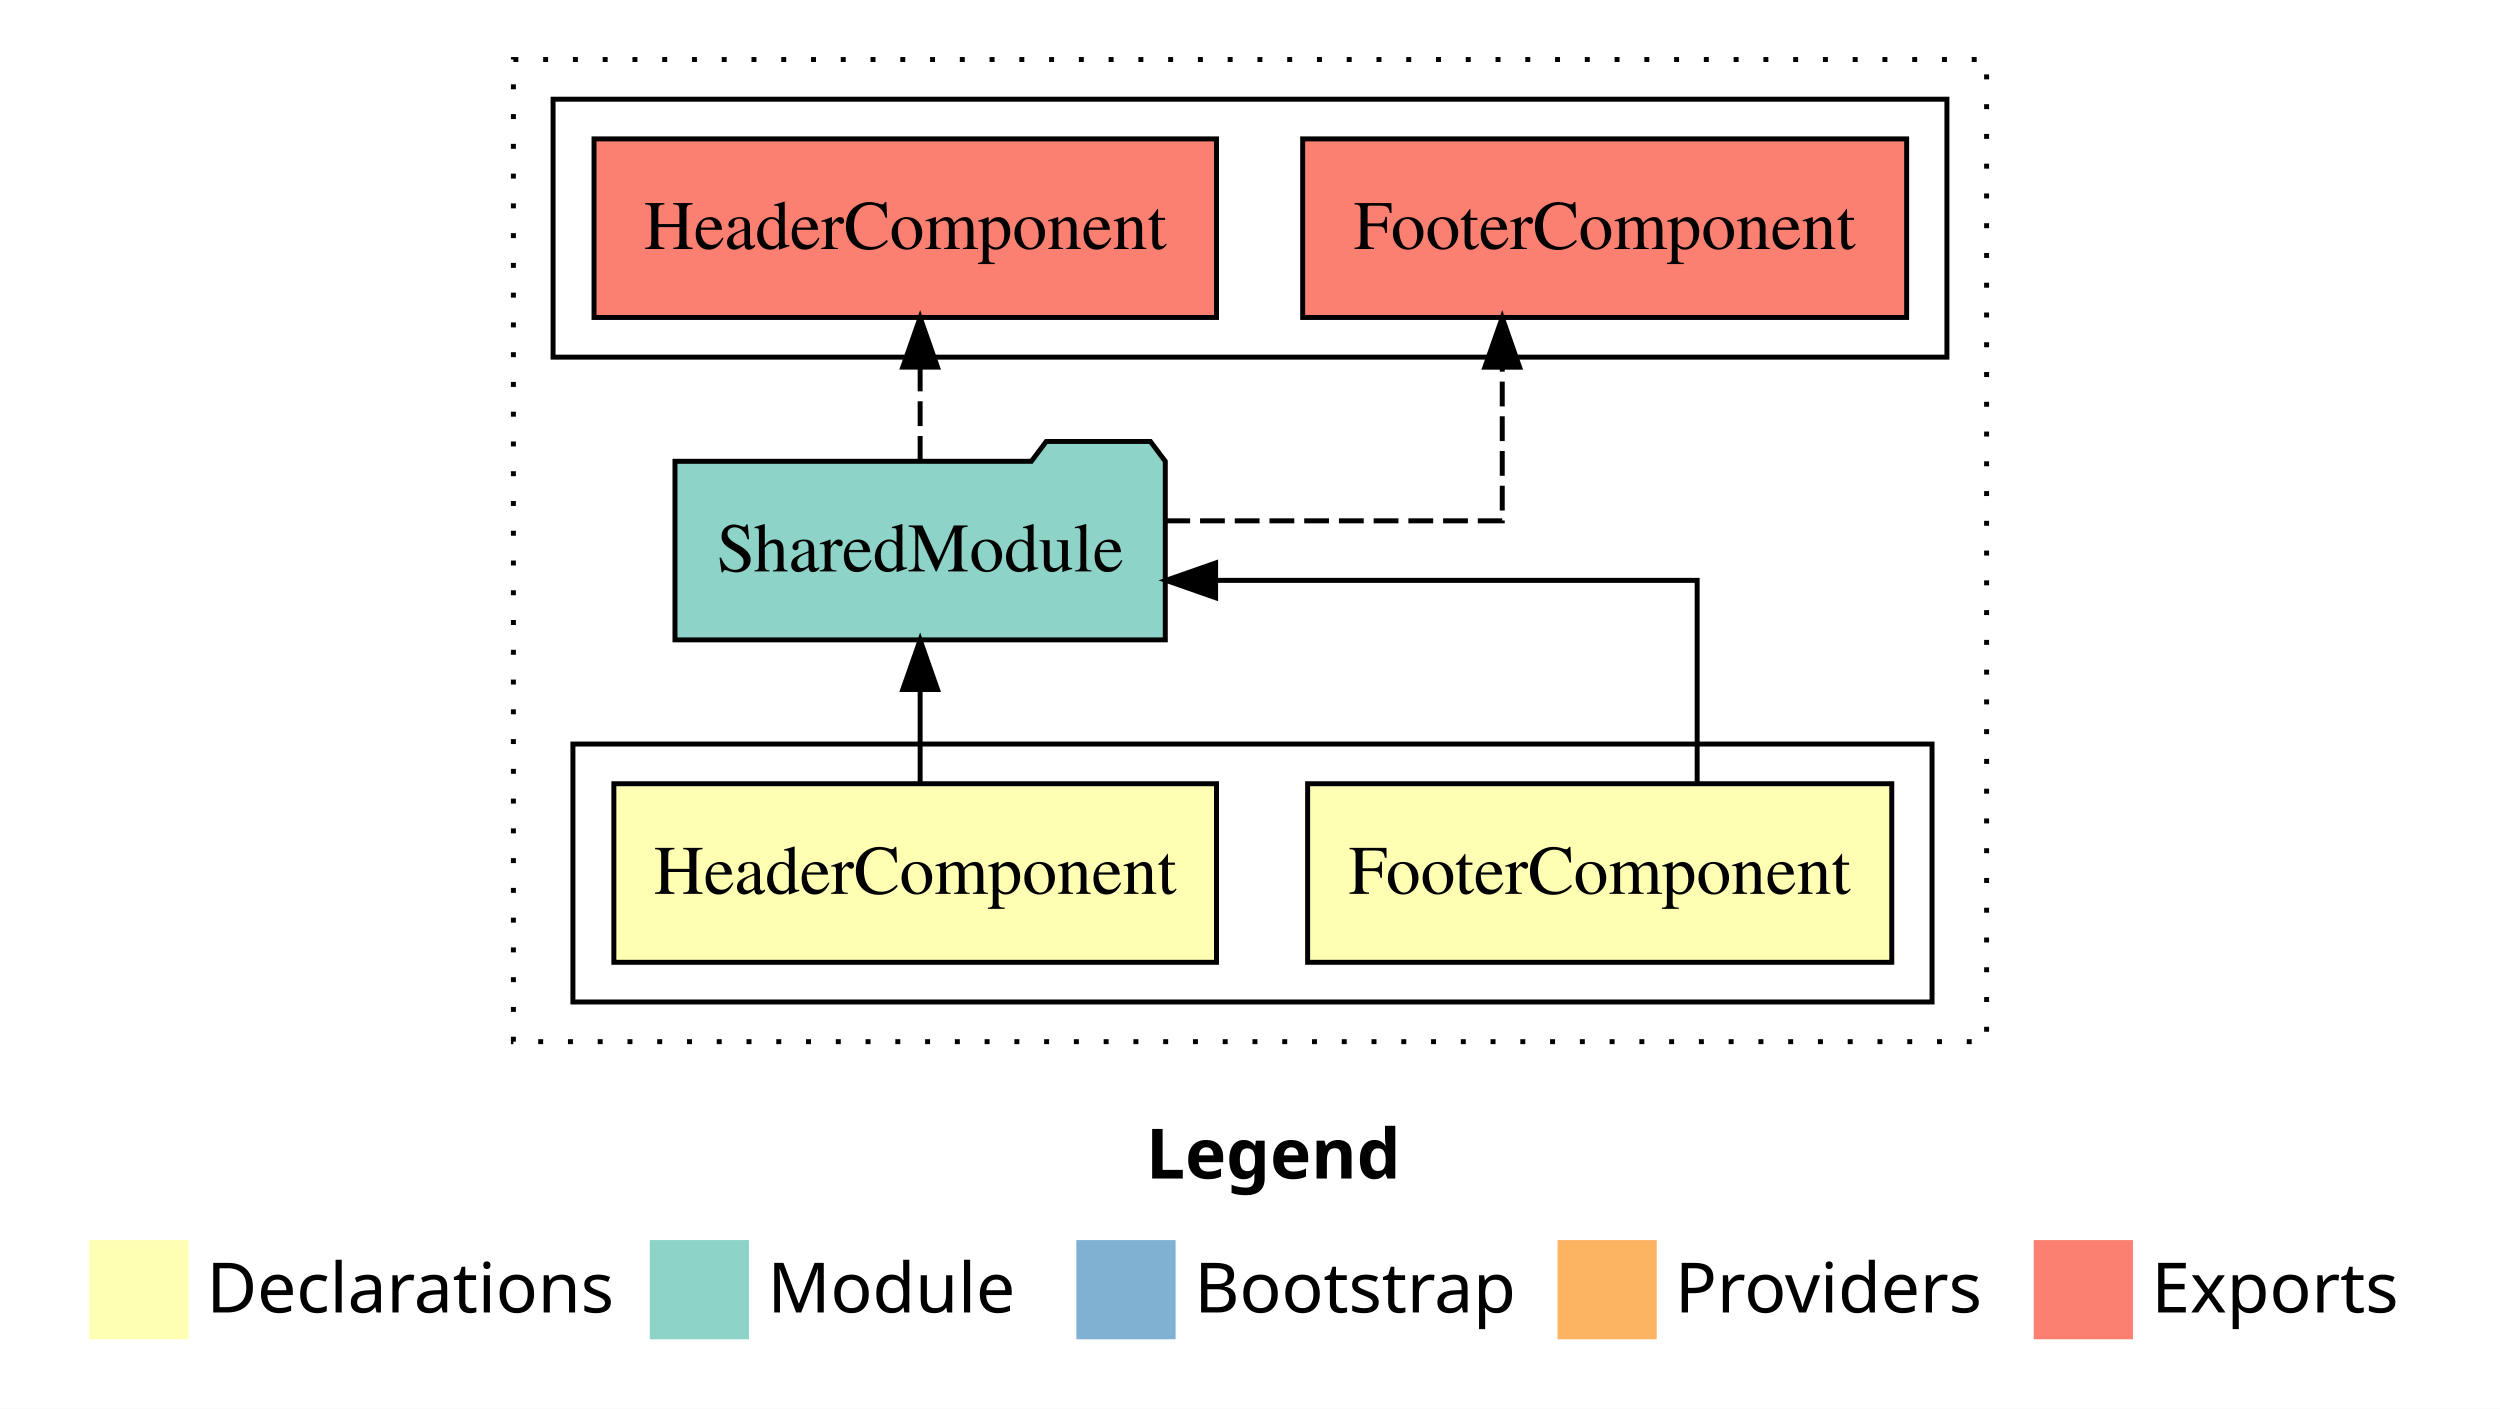
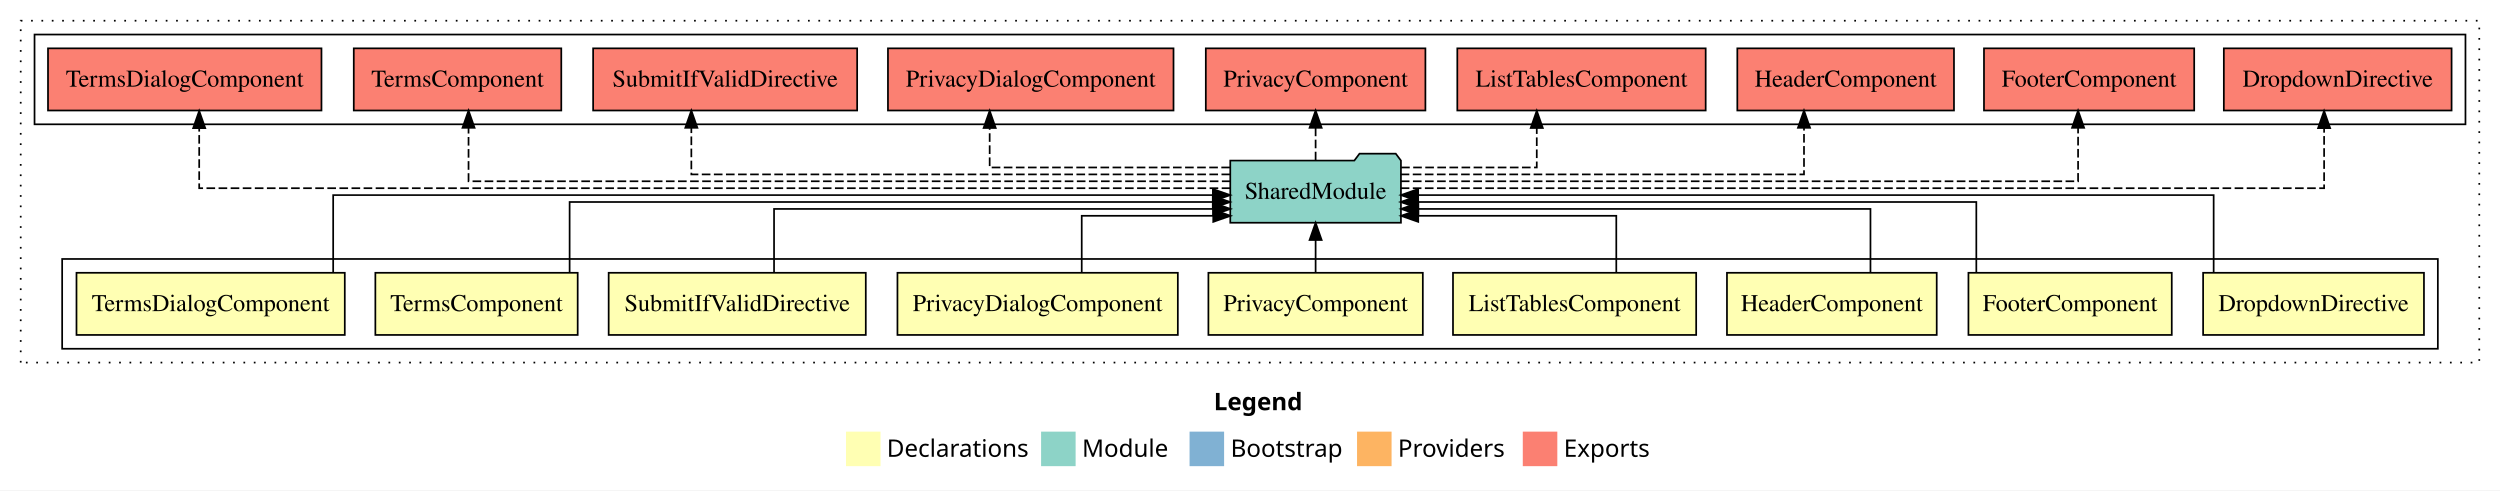
- <svg xmlns="http://www.w3.org/2000/svg" width="504pt" height="284pt" viewBox="0.00 0.00 504.00 284.00">
+ <svg xmlns="http://www.w3.org/2000/svg" width="1448pt" height="284pt" viewBox="0.00 0.00 1448.00 284.00">
  <g id="graph0" class="graph" transform="scale(1 1) rotate(0) translate(4 280)">
-     <polygon fill="#ffffff" stroke="transparent" points="-4,4 -4,-280 500,-280 500,4 -4,4" />
-     <text text-anchor="start" x="227.009" y="-42.4" font-family="sans-serif" font-weight="bold" font-size="14.00" fill="#000000">Legend</text>
-     <polygon fill="#ffffb3" stroke="transparent" points="14,-10 14,-30 34,-30 34,-10 14,-10" />
-     <text text-anchor="start" x="37.629" y="-15.4" font-family="sans-serif" font-size="14.00" fill="#000000">  Declarations</text>
-     <polygon fill="#8dd3c7" stroke="transparent" points="127,-10 127,-30 147,-30 147,-10 127,-10" />
-     <text text-anchor="start" x="150.725" y="-15.4" font-family="sans-serif" font-size="14.00" fill="#000000">  Module</text>
-     <polygon fill="#80b1d3" stroke="transparent" points="213,-10 213,-30 233,-30 233,-10 213,-10" />
-     <text text-anchor="start" x="236.781" y="-15.4" font-family="sans-serif" font-size="14.00" fill="#000000">  Bootstrap</text>
-     <polygon fill="#fdb462" stroke="transparent" points="310,-10 310,-30 330,-30 330,-10 310,-10" />
-     <text text-anchor="start" x="333.673" y="-15.4" font-family="sans-serif" font-size="14.00" fill="#000000">  Providers</text>
-     <polygon fill="#fb8072" stroke="transparent" points="406,-10 406,-30 426,-30 426,-10 406,-10" />
-     <text text-anchor="start" x="429.726" y="-15.4" font-family="sans-serif" font-size="14.00" fill="#000000">  Exports</text>
+     <polygon fill="#ffffff" stroke="transparent" points="-4,4 -4,-280 1444,-280 1444,4 -4,4" />
+     <text text-anchor="start" x="699.009" y="-42.4" font-family="sans-serif" font-weight="bold" font-size="14.00" fill="#000000">Legend</text>
+     <polygon fill="#ffffb3" stroke="transparent" points="486,-10 486,-30 506,-30 506,-10 486,-10" />
+     <text text-anchor="start" x="509.629" y="-15.4" font-family="sans-serif" font-size="14.00" fill="#000000">  Declarations</text>
+     <polygon fill="#8dd3c7" stroke="transparent" points="599,-10 599,-30 619,-30 619,-10 599,-10" />
+     <text text-anchor="start" x="622.725" y="-15.4" font-family="sans-serif" font-size="14.00" fill="#000000">  Module</text>
+     <polygon fill="#80b1d3" stroke="transparent" points="685,-10 685,-30 705,-30 705,-10 685,-10" />
+     <text text-anchor="start" x="708.781" y="-15.4" font-family="sans-serif" font-size="14.00" fill="#000000">  Bootstrap</text>
+     <polygon fill="#fdb462" stroke="transparent" points="782,-10 782,-30 802,-30 802,-10 782,-10" />
+     <text text-anchor="start" x="805.673" y="-15.4" font-family="sans-serif" font-size="14.00" fill="#000000">  Providers</text>
+     <polygon fill="#fb8072" stroke="transparent" points="878,-10 878,-30 898,-30 898,-10 878,-10" />
+     <text text-anchor="start" x="901.726" y="-15.4" font-family="sans-serif" font-size="14.00" fill="#000000">  Exports</text>
    <g id="clust1" class="cluster">
-       <polygon fill="none" stroke="#000000" stroke-dasharray="1,5" points="99.5,-70 99.5,-268 396.5,-268 396.5,-70 99.5,-70" />
+       <polygon fill="none" stroke="#000000" stroke-dasharray="1,5" points="8,-70 8,-268 1432,-268 1432,-70 8,-70" />
    </g>
    <g id="clust2" class="cluster">
-       <polygon fill="none" stroke="#000000" points="111.5,-78 111.5,-130 385.5,-130 385.5,-78 111.5,-78" />
+       <polygon fill="none" stroke="#000000" points="32,-78 32,-130 1408,-130 1408,-78 32,-78" />
    </g>
-     <g id="clust6" class="cluster">
-       <polygon fill="none" stroke="#000000" points="107.5,-208 107.5,-260 388.5,-260 388.5,-208 107.5,-208" />
+     <g id="clust13" class="cluster">
+       <polygon fill="none" stroke="#000000" points="16,-208 16,-260 1424,-260 1424,-208 16,-208" />
    </g>
    <g id="node1" class="node">
-       <polygon fill="#ffffb3" stroke="#000000" points="377.381,-122 259.619,-122 259.619,-86 377.381,-86 377.381,-122" />
-       <text text-anchor="middle" x="318.5" y="-99.8" font-family="Times,serif" font-size="14.00" fill="#000000">FooterComponent</text>
+       <polygon fill="#ffffb3" stroke="#000000" points="1399.957,-122 1272.043,-122 1272.043,-86 1399.957,-86 1399.957,-122" />
+       <text text-anchor="middle" x="1336" y="-99.8" font-family="Times,serif" font-size="14.00" fill="#000000">DropdownDirective</text>
+     </g>
+     <g id="node10" class="node">
+       <polygon fill="#8dd3c7" stroke="#000000" points="807.423,-187 804.423,-191 783.423,-191 780.423,-187 708.577,-187 708.577,-151 807.423,-151 807.423,-187" />
+       <text text-anchor="middle" x="758" y="-164.8" font-family="Times,serif" font-size="14.00" fill="#000000">SharedModule</text>
+     </g>
+     <g id="edge1" class="edge">
+       <path fill="none" stroke="#000000" d="M1278.147,-122.222C1278.147,-140.828 1278.147,-167 1278.147,-167 1278.147,-167 817.403,-167 817.403,-167" />
+       <polygon fill="#000000" stroke="#000000" points="817.403,-163.5 807.403,-167 817.403,-170.5 817.403,-163.5" />
+     </g>
+     <g id="node2" class="node">
+       <polygon fill="#ffffb3" stroke="#000000" points="1253.881,-122 1136.119,-122 1136.119,-86 1253.881,-86 1253.881,-122" />
+       <text text-anchor="middle" x="1195" y="-99.8" font-family="Times,serif" font-size="14.00" fill="#000000">FooterComponent</text>
+     </g>
+     <g id="edge2" class="edge">
+       <path fill="none" stroke="#000000" d="M1140.685,-122.022C1140.685,-139.373 1140.685,-163 1140.685,-163 1140.685,-163 817.246,-163 817.246,-163" />
+       <polygon fill="#000000" stroke="#000000" points="817.246,-159.5 807.246,-163 817.246,-166.5 817.246,-159.5" />
    </g>
    <g id="node3" class="node">
-       <polygon fill="#8dd3c7" stroke="#000000" points="230.923,-187 227.923,-191 206.923,-191 203.923,-187 132.077,-187 132.077,-151 230.923,-151 230.923,-187" />
-       <text text-anchor="middle" x="181.5" y="-164.8" font-family="Times,serif" font-size="14.00" fill="#000000">SharedModule</text>
+       <polygon fill="#ffffb3" stroke="#000000" points="1117.744,-122 996.256,-122 996.256,-86 1117.744,-86 1117.744,-122" />
+       <text text-anchor="middle" x="1057" y="-99.8" font-family="Times,serif" font-size="14.00" fill="#000000">HeaderComponent</text>
    </g>
-     <g id="edge1" class="edge">
-       <path fill="none" stroke="#000000" d="M338.147,-122.022C338.147,-139.373 338.147,-163 338.147,-163 338.147,-163 241.064,-163 241.064,-163" />
-       <polygon fill="#000000" stroke="#000000" points="241.064,-159.5 231.064,-163 241.064,-166.5 241.064,-159.5" />
-     </g>
-     <g id="node2" class="node">
-       <polygon fill="#ffffb3" stroke="#000000" points="241.244,-122 119.756,-122 119.756,-86 241.244,-86 241.244,-122" />
-       <text text-anchor="middle" x="180.5" y="-99.8" font-family="Times,serif" font-size="14.00" fill="#000000">HeaderComponent</text>
-     </g>
-     <g id="edge2" class="edge">
-       <path fill="none" stroke="#000000" d="M181.5,-122.106C181.5,-122.106 181.5,-140.991 181.5,-140.991" />
-       <polygon fill="#000000" stroke="#000000" points="178,-140.991 181.5,-150.991 185,-140.991 178,-140.991" />
+     <g id="edge3" class="edge">
+       <path fill="none" stroke="#000000" d="M1079.374,-122.009C1079.374,-138.049 1079.374,-159 1079.374,-159 1079.374,-159 817.51,-159 817.51,-159" />
+       <polygon fill="#000000" stroke="#000000" points="817.51,-155.5 807.51,-159 817.51,-162.5 817.51,-155.5" />
    </g>
    <g id="node4" class="node">
-       <polygon fill="#fb8072" stroke="#000000" points="380.381,-252 258.619,-252 258.619,-216 380.381,-216 380.381,-252" />
-       <text text-anchor="middle" x="319.5" y="-229.8" font-family="Times,serif" font-size="14.00" fill="#000000">FooterComponent </text>
+       <polygon fill="#ffffb3" stroke="#000000" points="978.428,-122 837.572,-122 837.572,-86 978.428,-86 978.428,-122" />
+       <text text-anchor="middle" x="908" y="-99.8" font-family="Times,serif" font-size="14.00" fill="#000000">ListTablesComponent</text>
    </g>
-     <g id="edge3" class="edge">
-       <path fill="none" stroke="#000000" stroke-dasharray="5,2" d="M230.928,-175C263,-175 298.853,-175 298.853,-175 298.853,-175 298.853,-205.977 298.853,-205.977" />
-       <polygon fill="#000000" stroke="#000000" points="295.353,-205.977 298.853,-215.977 302.353,-205.977 295.353,-205.977" />
+     <g id="edge4" class="edge">
+       <path fill="none" stroke="#000000" d="M932.155,-122.124C932.155,-136.783 932.155,-155 932.155,-155 932.155,-155 817.44,-155 817.44,-155" />
+       <polygon fill="#000000" stroke="#000000" points="817.44,-151.5 807.44,-155 817.44,-158.5 817.44,-151.5" />
    </g>
    <g id="node5" class="node">
-       <polygon fill="#fb8072" stroke="#000000" points="241.244,-252 115.756,-252 115.756,-216 241.244,-216 241.244,-252" />
-       <text text-anchor="middle" x="178.5" y="-229.8" font-family="Times,serif" font-size="14.00" fill="#000000">HeaderComponent </text>
+       <polygon fill="#ffffb3" stroke="#000000" points="820.095,-122 695.905,-122 695.905,-86 820.095,-86 820.095,-122" />
+       <text text-anchor="middle" x="758" y="-99.8" font-family="Times,serif" font-size="14.00" fill="#000000">PrivacyComponent</text>
    </g>
-     <g id="edge4" class="edge">
-       <path fill="none" stroke="#000000" stroke-dasharray="5,2" d="M181.5,-187.106C181.5,-187.106 181.5,-205.991 181.5,-205.991" />
-       <polygon fill="#000000" stroke="#000000" points="178,-205.991 181.5,-215.991 185,-205.991 178,-205.991" />
+     <g id="edge5" class="edge">
+       <path fill="none" stroke="#000000" d="M758,-122.106C758,-122.106 758,-140.991 758,-140.991" />
+       <polygon fill="#000000" stroke="#000000" points="754.5,-140.991 758,-150.991 761.5,-140.991 754.5,-140.991" />
+     </g>
+     <g id="node6" class="node">
+       <polygon fill="#ffffb3" stroke="#000000" points="678.198,-122 515.802,-122 515.802,-86 678.198,-86 678.198,-122" />
+       <text text-anchor="middle" x="597" y="-99.8" font-family="Times,serif" font-size="14.00" fill="#000000">PrivacyDialogComponent</text>
+     </g>
+     <g id="edge6" class="edge">
+       <path fill="none" stroke="#000000" d="M622.533,-122.124C622.533,-136.783 622.533,-155 622.533,-155 622.533,-155 698.71,-155 698.71,-155" />
+       <polygon fill="#000000" stroke="#000000" points="698.71,-158.5 708.71,-155 698.71,-151.5 698.71,-158.5" />
+     </g>
+     <g id="node7" class="node">
+       <polygon fill="#ffffb3" stroke="#000000" points="497.461,-122 348.539,-122 348.539,-86 497.461,-86 497.461,-122" />
+       <text text-anchor="middle" x="423" y="-99.8" font-family="Times,serif" font-size="14.00" fill="#000000">SubmitIfValidDirective</text>
+     </g>
+     <g id="edge7" class="edge">
+       <path fill="none" stroke="#000000" d="M444.327,-122.009C444.327,-138.049 444.327,-159 444.327,-159 444.327,-159 698.644,-159 698.644,-159" />
+       <polygon fill="#000000" stroke="#000000" points="698.644,-162.5 708.644,-159 698.644,-155.5 698.644,-162.5" />
+     </g>
+     <g id="node8" class="node">
+       <polygon fill="#ffffb3" stroke="#000000" points="330.595,-122 213.405,-122 213.405,-86 330.595,-86 330.595,-122" />
+       <text text-anchor="middle" x="272" y="-99.8" font-family="Times,serif" font-size="14.00" fill="#000000">TermsComponent</text>
+     </g>
+     <g id="edge8" class="edge">
+       <path fill="none" stroke="#000000" d="M325.923,-122.022C325.923,-139.373 325.923,-163 325.923,-163 325.923,-163 698.435,-163 698.435,-163" />
+       <polygon fill="#000000" stroke="#000000" points="698.435,-166.5 708.435,-163 698.435,-159.5 698.435,-166.5" />
+     </g>
+     <g id="node9" class="node">
+       <polygon fill="#ffffb3" stroke="#000000" points="195.698,-122 40.302,-122 40.302,-86 195.698,-86 195.698,-122" />
+       <text text-anchor="middle" x="118" y="-99.8" font-family="Times,serif" font-size="14.00" fill="#000000">TermsDialogComponent</text>
+     </g>
+     <g id="edge9" class="edge">
+       <path fill="none" stroke="#000000" d="M188.974,-122.222C188.974,-140.828 188.974,-167 188.974,-167 188.974,-167 698.498,-167 698.498,-167" />
+       <polygon fill="#000000" stroke="#000000" points="698.498,-170.5 708.498,-167 698.498,-163.5 698.498,-170.5" />
+     </g>
+     <g id="node11" class="node">
+       <polygon fill="#fb8072" stroke="#000000" points="1415.957,-252 1284.043,-252 1284.043,-216 1415.957,-216 1415.957,-252" />
+       <text text-anchor="middle" x="1350" y="-229.8" font-family="Times,serif" font-size="14.00" fill="#000000">DropdownDirective </text>
+     </g>
+     <g id="edge10" class="edge">
+       <path fill="none" stroke="#000000" stroke-dasharray="5,2" d="M807.299,-171C948.124,-171 1342.125,-171 1342.125,-171 1342.125,-171 1342.125,-205.778 1342.125,-205.778" />
+       <polygon fill="#000000" stroke="#000000" points="1338.625,-205.778 1342.125,-215.778 1345.625,-205.778 1338.625,-205.778" />
+     </g>
+     <g id="node12" class="node">
+       <polygon fill="#fb8072" stroke="#000000" points="1266.881,-252 1145.119,-252 1145.119,-216 1266.881,-216 1266.881,-252" />
+       <text text-anchor="middle" x="1206" y="-229.8" font-family="Times,serif" font-size="14.00" fill="#000000">FooterComponent </text>
+     </g>
+     <g id="edge11" class="edge">
+       <path fill="none" stroke="#000000" stroke-dasharray="5,2" d="M807.375,-175C922.615,-175 1199.625,-175 1199.625,-175 1199.625,-175 1199.625,-205.977 1199.625,-205.977" />
+       <polygon fill="#000000" stroke="#000000" points="1196.125,-205.977 1199.625,-215.977 1203.125,-205.977 1196.125,-205.977" />
+     </g>
+     <g id="node13" class="node">
+       <polygon fill="#fb8072" stroke="#000000" points="1127.744,-252 1002.256,-252 1002.256,-216 1127.744,-216 1127.744,-252" />
+       <text text-anchor="middle" x="1065" y="-229.8" font-family="Times,serif" font-size="14.00" fill="#000000">HeaderComponent </text>
+     </g>
+     <g id="edge12" class="edge">
+       <path fill="none" stroke="#000000" stroke-dasharray="5,2" d="M807.273,-179C888.319,-179 1040.876,-179 1040.876,-179 1040.876,-179 1040.876,-205.991 1040.876,-205.991" />
+       <polygon fill="#000000" stroke="#000000" points="1037.376,-205.991 1040.876,-215.991 1044.376,-205.991 1037.376,-205.991" />
+     </g>
+     <g id="node14" class="node">
+       <polygon fill="#fb8072" stroke="#000000" points="983.928,-252 840.072,-252 840.072,-216 983.928,-216 983.928,-252" />
+       <text text-anchor="middle" x="912" y="-229.8" font-family="Times,serif" font-size="14.00" fill="#000000">ListTablesComponent </text>
+     </g>
+     <g id="edge13" class="edge">
+       <path fill="none" stroke="#000000" stroke-dasharray="5,2" d="M807.525,-183C843.571,-183 886.095,-183 886.095,-183 886.095,-183 886.095,-205.876 886.095,-205.876" />
+       <polygon fill="#000000" stroke="#000000" points="882.596,-205.876 886.095,-215.876 889.596,-205.876 882.596,-205.876" />
+     </g>
+     <g id="node15" class="node">
+       <polygon fill="#fb8072" stroke="#000000" points="821.596,-252 694.404,-252 694.404,-216 821.596,-216 821.596,-252" />
+       <text text-anchor="middle" x="758" y="-229.8" font-family="Times,serif" font-size="14.00" fill="#000000">PrivacyComponent </text>
+     </g>
+     <g id="edge14" class="edge">
+       <path fill="none" stroke="#000000" stroke-dasharray="5,2" d="M758,-187.106C758,-187.106 758,-205.991 758,-205.991" />
+       <polygon fill="#000000" stroke="#000000" points="754.5,-205.991 758,-215.991 761.5,-205.991 754.5,-205.991" />
+     </g>
+     <g id="node16" class="node">
+       <polygon fill="#fb8072" stroke="#000000" points="675.698,-252 510.302,-252 510.302,-216 675.698,-216 675.698,-252" />
+       <text text-anchor="middle" x="593" y="-229.8" font-family="Times,serif" font-size="14.00" fill="#000000">PrivacyDialogComponent </text>
+     </g>
+     <g id="edge15" class="edge">
+       <path fill="none" stroke="#000000" stroke-dasharray="5,2" d="M708.399,-183C652.466,-183 569.217,-183 569.217,-183 569.217,-183 569.217,-205.876 569.217,-205.876" />
+       <polygon fill="#000000" stroke="#000000" points="565.717,-205.876 569.217,-215.876 572.717,-205.876 565.717,-205.876" />
+     </g>
+     <g id="node17" class="node">
+       <polygon fill="#fb8072" stroke="#000000" points="492.462,-252 339.538,-252 339.538,-216 492.462,-216 492.462,-252" />
+       <text text-anchor="middle" x="416" y="-229.8" font-family="Times,serif" font-size="14.00" fill="#000000">SubmitIfValidDirective </text>
+     </g>
+     <g id="edge16" class="edge">
+       <path fill="none" stroke="#000000" stroke-dasharray="5,2" d="M708.482,-179C609.456,-179 396.423,-179 396.423,-179 396.423,-179 396.423,-205.991 396.423,-205.991" />
+       <polygon fill="#000000" stroke="#000000" points="392.923,-205.991 396.423,-215.991 399.923,-205.991 392.923,-205.991" />
+     </g>
+     <g id="node18" class="node">
+       <polygon fill="#fb8072" stroke="#000000" points="321.096,-252 200.904,-252 200.904,-216 321.096,-216 321.096,-252" />
+       <text text-anchor="middle" x="261" y="-229.8" font-family="Times,serif" font-size="14.00" fill="#000000">TermsComponent </text>
+     </g>
+     <g id="edge17" class="edge">
+       <path fill="none" stroke="#000000" stroke-dasharray="5,2" d="M708.711,-175C584.295,-175 267.375,-175 267.375,-175 267.375,-175 267.375,-205.977 267.375,-205.977" />
+       <polygon fill="#000000" stroke="#000000" points="263.875,-205.977 267.375,-215.977 270.875,-205.977 263.875,-205.977" />
+     </g>
+     <g id="node19" class="node">
+       <polygon fill="#fb8072" stroke="#000000" points="182.198,-252 23.802,-252 23.802,-216 182.198,-216 182.198,-252" />
+       <text text-anchor="middle" x="103" y="-229.8" font-family="Times,serif" font-size="14.00" fill="#000000">TermsDialogComponent </text>
+     </g>
+     <g id="edge18" class="edge">
+       <path fill="none" stroke="#000000" stroke-dasharray="5,2" d="M708.601,-171C557.443,-171 111.375,-171 111.375,-171 111.375,-171 111.375,-205.778 111.375,-205.778" />
+       <polygon fill="#000000" stroke="#000000" points="107.875,-205.778 111.375,-215.778 114.875,-205.778 107.875,-205.778" />
    </g>
  </g>
</svg>
